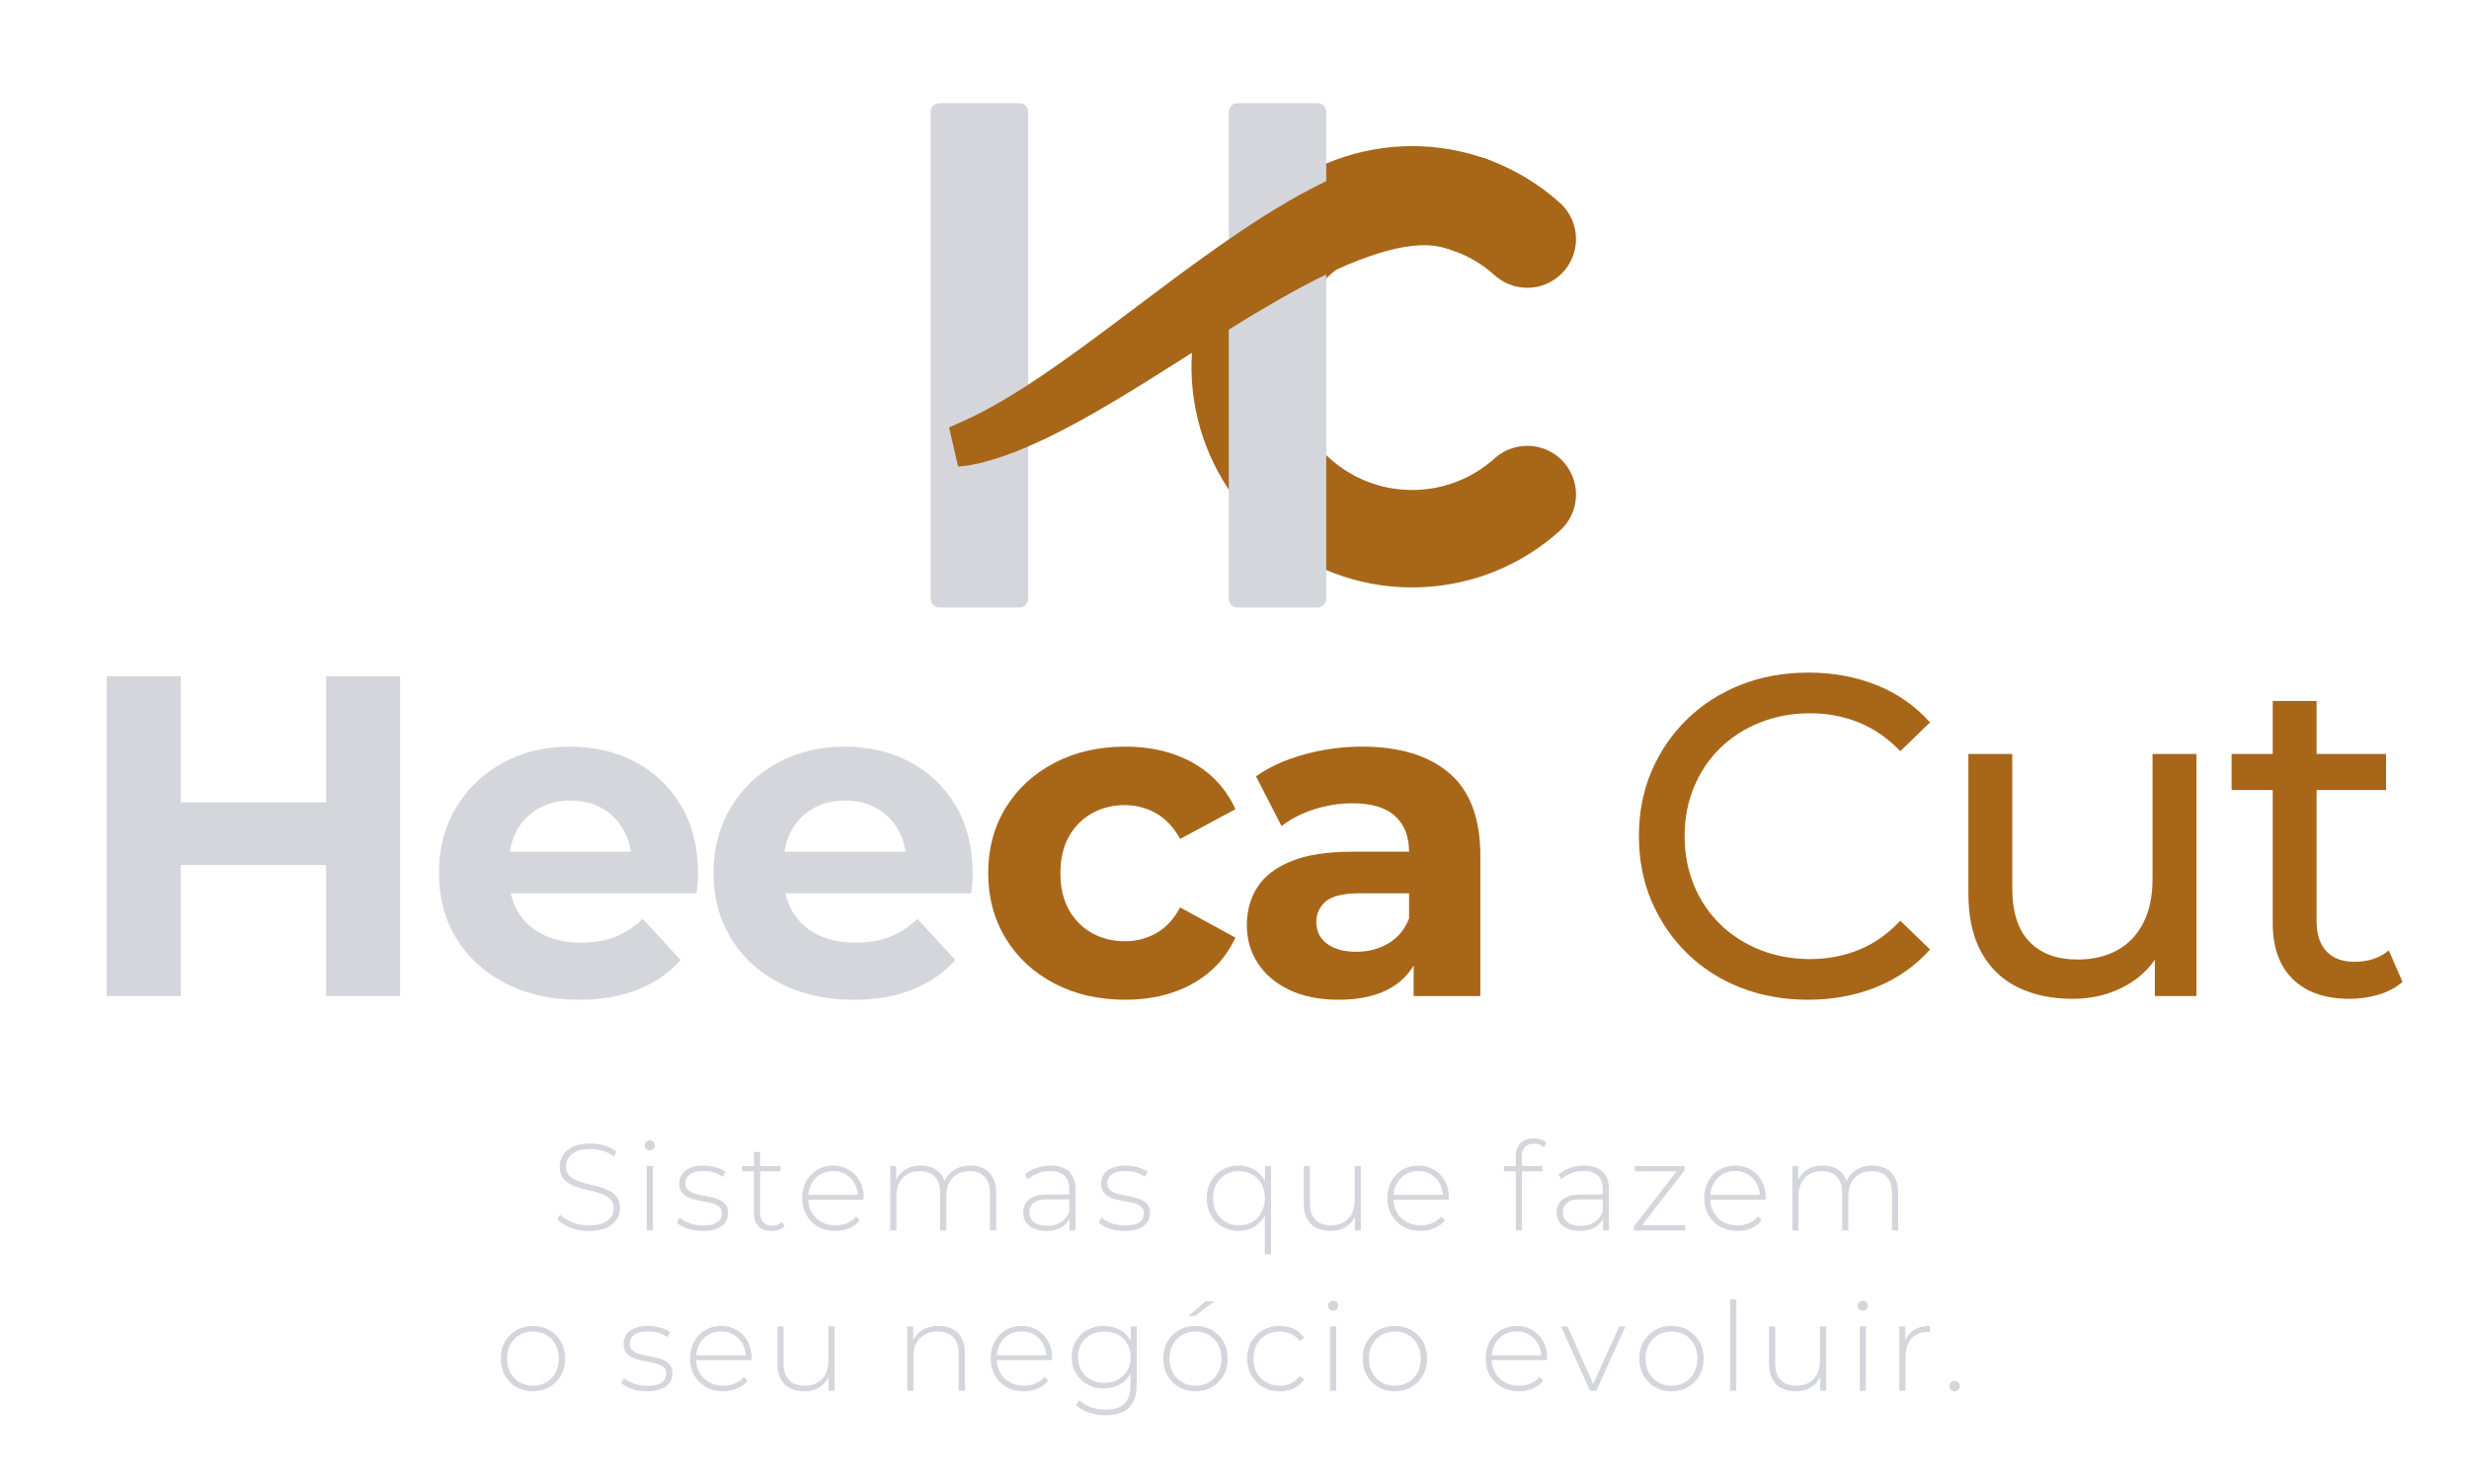
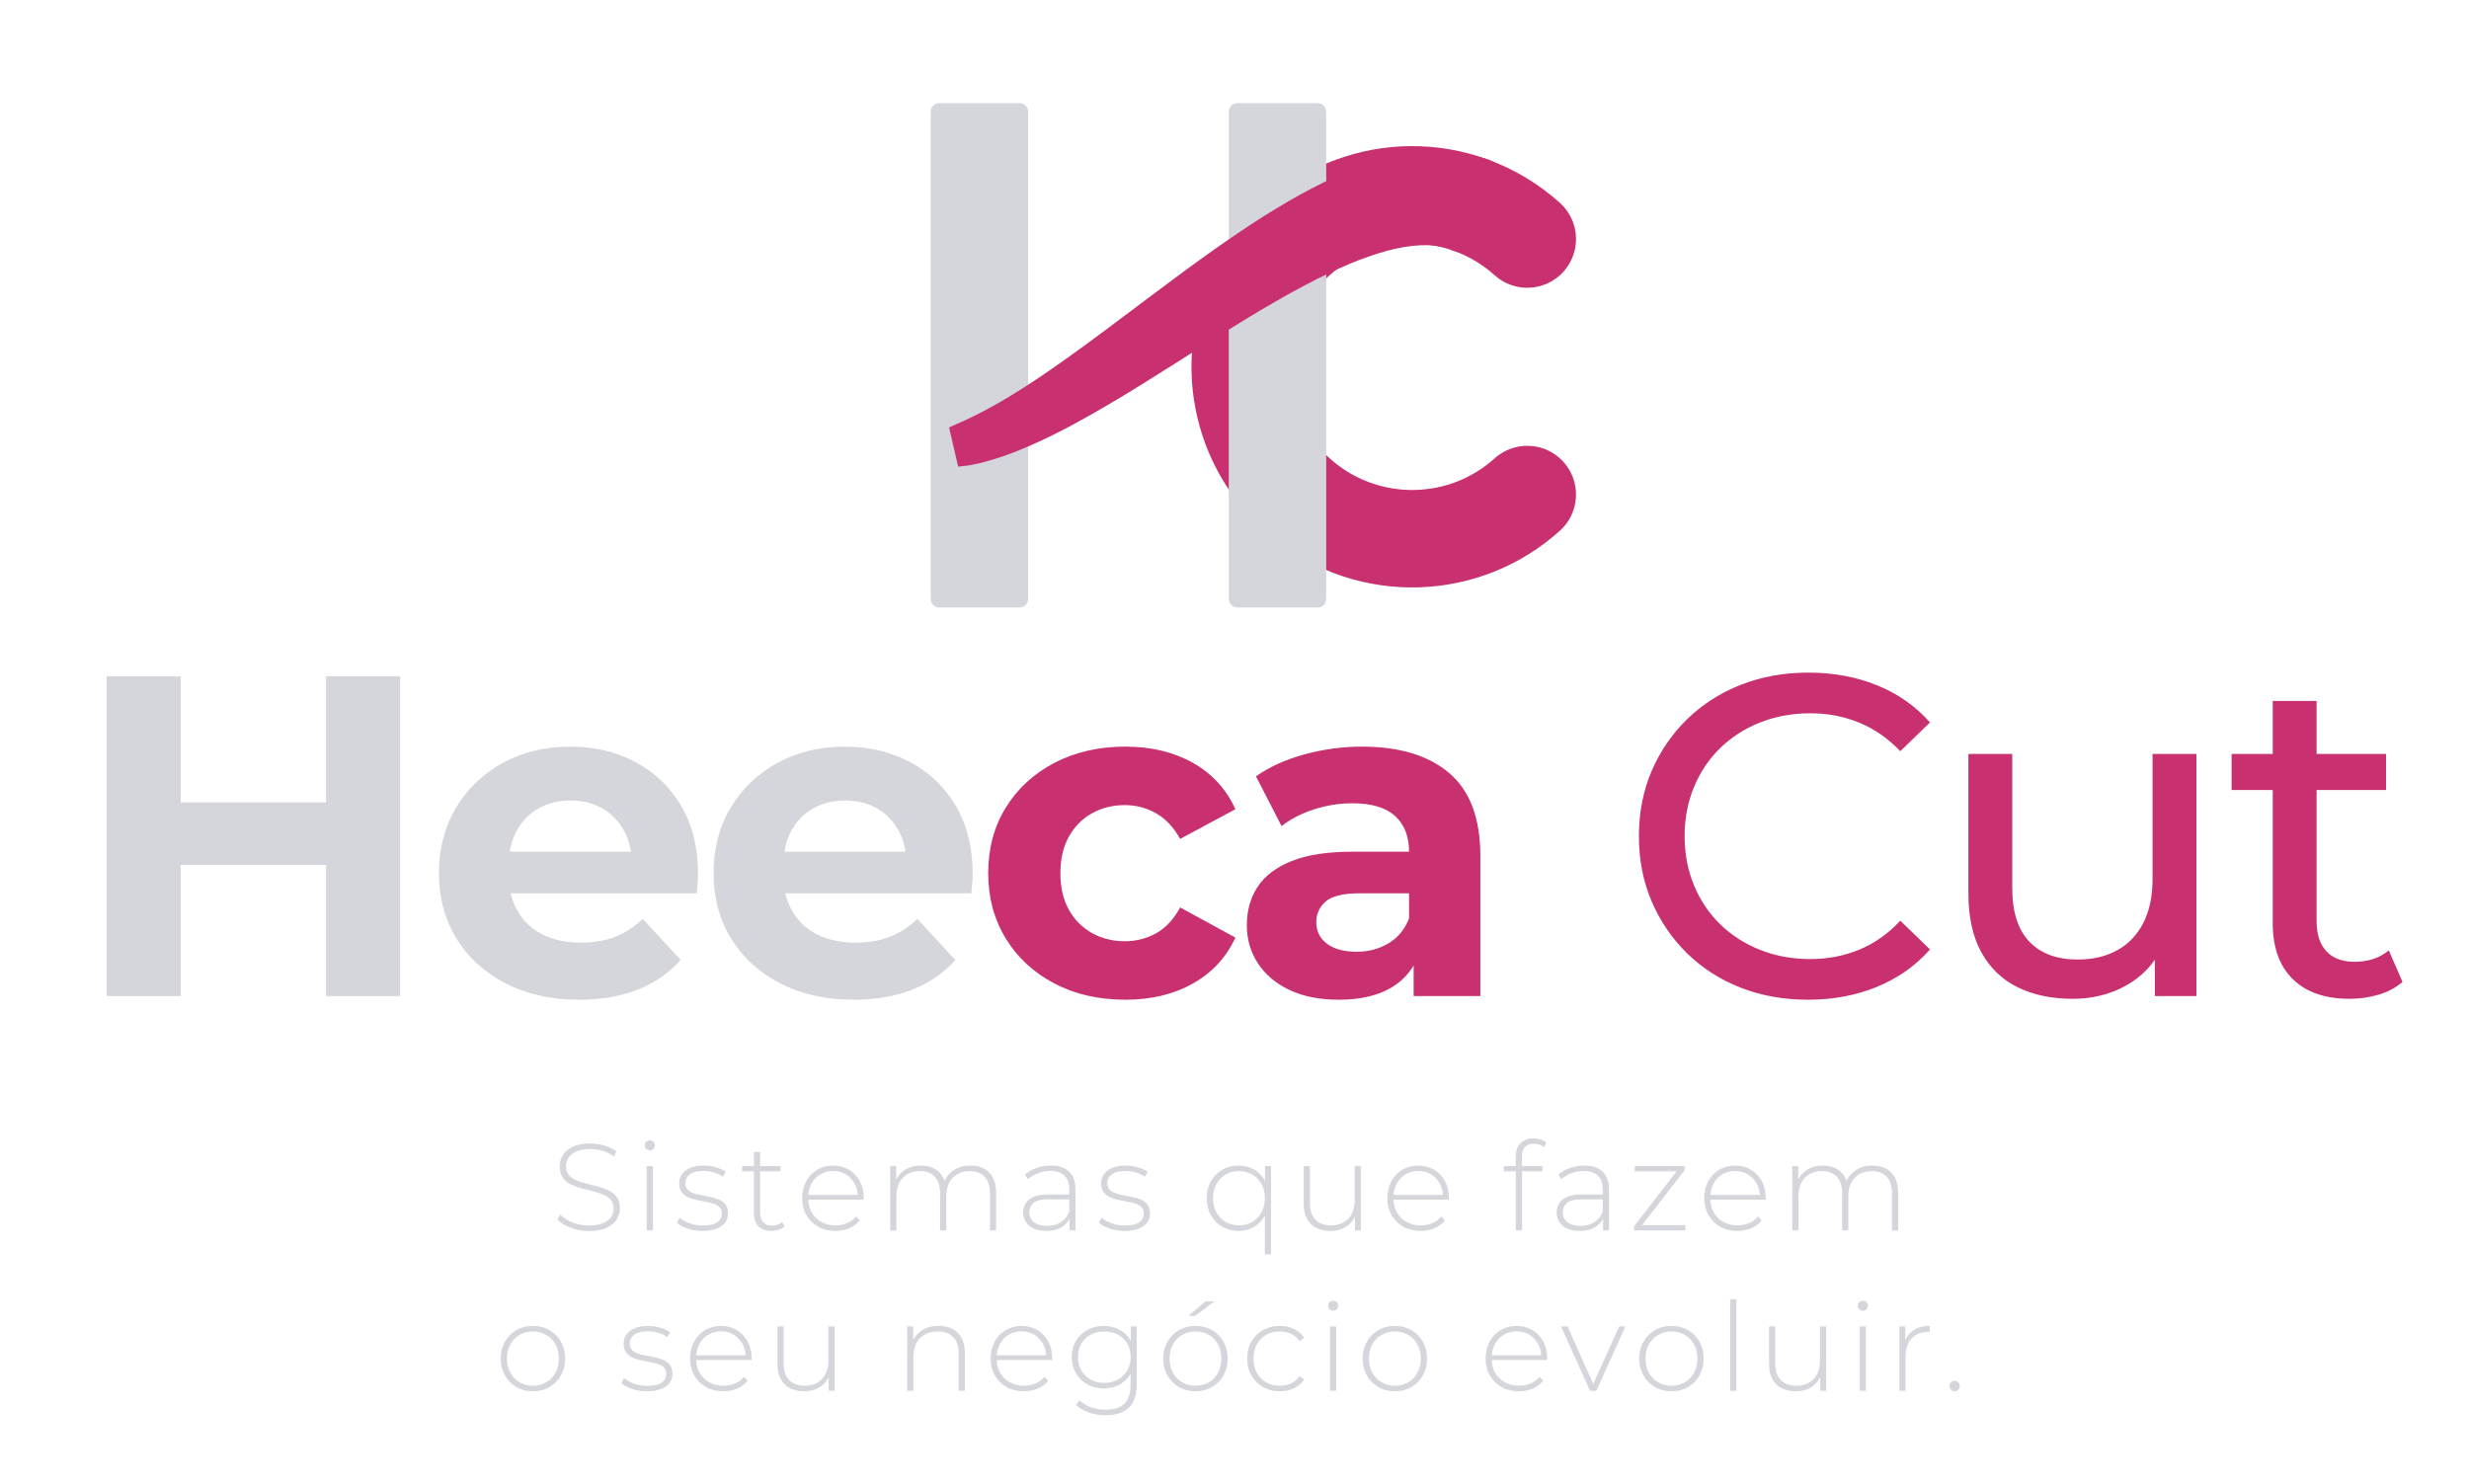
<svg xmlns="http://www.w3.org/2000/svg" width="430.7" height="258.93" viewBox="0 0 430.7 258.93">
  <g transform="translate(152.3511 12)">
-     <path d="M104.26 23.81A30 30 0 1 0 114.07 74.29" fill="none" stroke="#a86618" stroke-width="17" stroke-linecap="round" />
+     <path d="M104.26 23.81A30 30 0 1 0 114.07 74.29" fill="none" stroke="#c8306f" stroke-width="17" stroke-linecap="round" />
    <rect x="10" y="6" width="17" height="88" rx="1.5" fill="#d4d6db" />
    <rect x="62" y="6" width="17" height="88" rx="1.5" fill="#d4d6db" />
-     <path d="M14.79 69.41L16.68 69.2L18.58 68.81L20.5 68.29L22.43 67.68L24.39 66.97L26.36 66.18L28.34 65.31L30.34 64.38L32.35 63.38L34.38 62.33L36.41 61.22L38.46 60.07L40.51 58.88L42.58 57.66L44.65 56.41L46.73 55.13L48.81 53.83L50.89 52.52L52.97 51.21L55.05 49.89L57.13 48.57L59.2 47.27L61.27 45.97L63.32 44.7L65.37 43.44L67.4 42.22L69.42 41.04L71.41 39.89L73.39 38.79L75.34 37.74L77.27 36.74L79.16 35.81L81.02 34.94L82.83 34.14L84.61 33.42L86.33 32.79L88 32.23L89.62 31.76L91.16 31.38L92.63 31.1L94.03 30.9L95.34 30.8L96.55 30.78L97.68 30.84L98.72 30.98L99.67 31.19L100.54 31.46L101.35 31.8L107.17 15.82L104.88 15.19L102.59 14.76L100.29 14.53L98.01 14.48L95.76 14.59L93.53 14.85L91.33 15.25L89.16 15.76L87.01 16.39L84.88 17.12L82.77 17.93L80.68 18.83L78.6 19.8L76.52 20.85L74.46 21.95L72.4 23.12L70.35 24.34L68.3 25.6L66.25 26.91L64.22 28.26L62.18 29.64L60.15 31.05L58.13 32.49L56.11 33.94L54.1 35.41L52.1 36.89L50.11 38.38L48.13 39.86L46.15 41.34L44.2 42.81L42.25 44.27L40.33 45.71L38.42 47.12L36.53 48.51L34.66 49.86L32.81 51.18L30.99 52.45L29.2 53.68L27.43 54.85L25.7 55.97L23.99 57.03L22.33 58.02L20.7 58.94L19.11 59.8L17.56 60.59L16.06 61.3L14.61 61.95L13.21 62.59Z" fill="#a86618" />
-     <path d="M104.26 23.81A30 30 0 0 1 114.07 29.71" fill="none" stroke="#a86618" stroke-width="17" stroke-linecap="round" />
+     <path d="M14.79 69.41L16.68 69.2L18.58 68.81L20.5 68.29L22.43 67.68L24.39 66.97L26.36 66.18L28.34 65.31L30.34 64.38L32.35 63.38L34.38 62.33L36.41 61.22L38.46 60.07L40.51 58.88L42.58 57.66L44.65 56.41L46.73 55.13L48.81 53.83L50.89 52.52L52.97 51.21L55.05 49.89L57.13 48.57L59.2 47.27L61.27 45.97L63.32 44.7L65.37 43.44L67.4 42.22L69.42 41.04L71.41 39.89L73.39 38.79L75.34 37.74L77.27 36.74L79.16 35.81L81.02 34.94L82.83 34.14L84.61 33.42L86.33 32.79L88 32.23L89.62 31.76L91.16 31.38L92.63 31.1L94.03 30.9L95.34 30.8L96.55 30.78L97.68 30.84L98.72 30.98L99.67 31.19L100.54 31.46L101.35 31.8L107.17 15.82L104.88 15.19L102.59 14.76L100.29 14.53L98.01 14.48L95.76 14.59L93.53 14.85L91.33 15.25L89.16 15.76L87.01 16.39L84.88 17.12L82.77 17.93L80.68 18.83L78.6 19.8L76.52 20.85L74.46 21.95L72.4 23.12L70.35 24.34L68.3 25.6L66.25 26.91L64.22 28.26L62.18 29.64L60.15 31.05L58.13 32.49L56.11 33.94L54.1 35.41L52.1 36.89L50.11 38.38L48.13 39.86L46.15 41.34L44.2 42.81L42.25 44.27L40.33 45.71L38.42 47.12L36.53 48.51L34.66 49.86L32.81 51.18L30.99 52.45L29.2 53.68L27.43 54.85L25.7 55.97L23.99 57.03L22.33 58.02L20.7 58.94L19.11 59.8L17.56 60.59L16.06 61.3L14.61 61.95L13.21 62.59Z" fill="#c8306f" />
+     <path d="M104.26 23.81A30 30 0 0 1 114.07 29.71" fill="none" stroke="#c8306f" stroke-width="17" stroke-linecap="round" />
  </g>
  <path d="M69.793 173.800L56.879 173.800L56.879 118L69.793 118L69.793 173.800ZM31.530 173.800L18.616 173.800L18.616 118L31.530 118L31.530 173.800ZM57.836 150.922L30.573 150.922L30.573 140.001L57.836 140.001L57.836 150.922ZM101.041 174.438L101.041 174.438Q93.707 174.438 88.167 171.568Q82.627 168.698 79.598 163.716Q76.569 158.734 76.569 152.357L76.569 152.357Q76.569 145.900 79.558 140.918Q82.547 135.936 87.729 133.106Q92.910 130.276 99.447 130.276L99.447 130.276Q105.744 130.276 110.806 132.946Q115.868 135.617 118.817 140.599Q121.767 145.581 121.767 152.516L121.767 152.516Q121.767 153.234 121.687 154.150Q121.607 155.067 121.527 155.864L121.527 155.864L86.692 155.864L86.692 148.610L114.991 148.610L110.208 150.763Q110.208 147.415 108.853 144.943Q107.498 142.472 105.106 141.077Q102.715 139.682 99.526 139.682L99.526 139.682Q96.338 139.682 93.906 141.077Q91.475 142.472 90.120 144.983Q88.765 147.494 88.765 150.922L88.765 150.922L88.765 152.835Q88.765 156.343 90.319 159.013Q91.874 161.683 94.704 163.078Q97.533 164.473 101.360 164.473L101.360 164.473Q104.787 164.473 107.378 163.437Q109.969 162.401 112.121 160.328L112.121 160.328L118.737 167.503Q115.788 170.851 111.324 172.644Q106.860 174.438 101.041 174.438ZM148.949 174.438L148.949 174.438Q141.615 174.438 136.075 171.568Q130.535 168.698 127.506 163.716Q124.477 158.734 124.477 152.357L124.477 152.357Q124.477 145.900 127.466 140.918Q130.455 135.936 135.637 133.106Q140.818 130.276 147.355 130.276L147.355 130.276Q153.652 130.276 158.714 132.946Q163.776 135.617 166.725 140.599Q169.675 145.581 169.675 152.516L169.675 152.516Q169.675 153.234 169.595 154.150Q169.515 155.067 169.436 155.864L169.436 155.864L134.601 155.864L134.601 148.610L162.899 148.610L158.116 150.763Q158.116 147.415 156.761 144.943Q155.406 142.472 153.015 141.077Q150.623 139.682 147.435 139.682L147.435 139.682Q144.246 139.682 141.815 141.077Q139.383 142.472 138.028 144.983Q136.673 147.494 136.673 150.922L136.673 150.922L136.673 152.835Q136.673 156.343 138.228 159.013Q139.782 161.683 142.612 163.078Q145.442 164.473 149.268 164.473L149.268 164.473Q152.696 164.473 155.286 163.437Q157.877 162.401 160.029 160.328L160.029 160.328L166.646 167.503Q163.696 170.851 159.232 172.644Q154.768 174.438 148.949 174.438Z" fill="#d4d6db" />
-   <path d="M196.299 174.438L196.299 174.438Q189.364 174.438 183.944 171.608Q178.523 168.778 175.454 163.756Q172.385 158.734 172.385 152.357L172.385 152.357Q172.385 145.900 175.454 140.918Q178.523 135.936 183.944 133.106Q189.364 130.276 196.299 130.276L196.299 130.276Q203.075 130.276 208.097 133.106Q213.119 135.936 215.511 141.197L215.511 141.197L205.865 146.378Q204.191 143.349 201.680 141.914Q199.169 140.479 196.220 140.479L196.220 140.479Q193.031 140.479 190.480 141.914Q187.929 143.349 186.455 145.980Q184.980 148.610 184.980 152.357L184.980 152.357Q184.980 156.103 186.455 158.734Q187.929 161.365 190.480 162.799Q193.031 164.234 196.220 164.234L196.220 164.234Q199.169 164.234 201.680 162.839Q204.191 161.444 205.865 158.335L205.865 158.335L215.511 163.597Q213.119 168.778 208.097 171.608Q203.075 174.438 196.299 174.438ZM258.237 173.800L246.599 173.800L246.599 165.430L245.802 163.597L245.802 148.610Q245.802 144.625 243.371 142.393Q240.939 140.161 235.917 140.161L235.917 140.161Q232.490 140.161 229.182 141.237Q225.873 142.313 223.562 144.146L223.562 144.146L219.098 135.457Q222.605 132.986 227.547 131.631Q232.490 130.276 237.591 130.276L237.591 130.276Q247.396 130.276 252.817 134.899Q258.237 139.523 258.237 149.328L258.237 149.328L258.237 173.800ZM233.526 174.438L233.526 174.438Q228.504 174.438 224.917 172.724Q221.330 171.010 219.417 168.061Q217.503 165.111 217.503 161.444L217.503 161.444Q217.503 157.618 219.377 154.748Q221.250 151.879 225.315 150.244Q229.381 148.610 235.917 148.610L235.917 148.610L247.317 148.610L247.317 155.864L237.273 155.864Q232.888 155.864 231.254 157.299Q229.620 158.734 229.620 160.886L229.620 160.886Q229.620 163.278 231.493 164.673Q233.367 166.068 236.635 166.068L236.635 166.068Q239.744 166.068 242.215 164.593Q244.686 163.118 245.802 160.249L245.802 160.249L247.715 165.988Q246.360 170.133 242.773 172.285Q239.186 174.438 233.526 174.438Z" fill="#a86618" />
-   <path d="M315.393 174.438L315.393 174.438Q309.015 174.438 303.635 172.325Q298.254 170.213 294.308 166.347Q290.362 162.481 288.130 157.299Q285.898 152.118 285.898 145.900L285.898 145.900Q285.898 139.682 288.130 134.501Q290.362 129.319 294.348 125.453Q298.334 121.587 303.714 119.475Q309.095 117.362 315.472 117.362L315.472 117.362Q321.929 117.362 327.390 119.554Q332.850 121.747 336.676 126.051L336.676 126.051L331.495 131.073Q328.306 127.725 324.321 126.091Q320.335 124.457 315.791 124.457L315.791 124.457Q311.088 124.457 307.062 126.051Q303.037 127.645 300.087 130.515Q297.138 133.385 295.504 137.331Q293.870 141.277 293.870 145.900L293.870 145.900Q293.870 150.523 295.504 154.469Q297.138 158.415 300.087 161.285Q303.037 164.155 307.062 165.749Q311.088 167.343 315.791 167.343L315.791 167.343Q320.335 167.343 324.321 165.709Q328.306 164.075 331.495 160.647L331.495 160.647L336.676 165.669Q332.850 169.974 327.390 172.206Q321.929 174.438 315.393 174.438ZM361.547 174.278L361.547 174.278Q356.127 174.278 352.021 172.285Q347.916 170.293 345.644 166.187Q343.372 162.082 343.372 155.864L343.372 155.864L343.372 131.551L351.025 131.551L351.025 154.987Q351.025 161.205 354.014 164.314Q357.003 167.423 362.424 167.423L362.424 167.423Q366.410 167.423 369.359 165.789Q372.309 164.155 373.903 161.006Q375.497 157.857 375.497 153.393L375.497 153.393L375.497 131.551L383.150 131.551L383.150 173.800L375.896 173.800L375.896 162.401L377.091 165.430Q375.019 169.655 370.874 171.967Q366.729 174.278 361.547 174.278ZM409.854 174.278L409.854 174.278Q403.477 174.278 399.969 170.851Q396.462 167.423 396.462 161.046L396.462 161.046L396.462 122.305L404.115 122.305L404.115 160.727Q404.115 164.155 405.828 165.988Q407.542 167.821 410.731 167.821L410.731 167.821Q414.318 167.821 416.709 165.829L416.709 165.829L419.101 171.329Q417.347 172.843 414.916 173.561Q412.485 174.278 409.854 174.278ZM416.231 137.849L389.288 137.849L389.288 131.551L416.231 131.551L416.231 137.849Z" fill="#a86618" />
+   <path d="M196.299 174.438L196.299 174.438Q189.364 174.438 183.944 171.608Q178.523 168.778 175.454 163.756Q172.385 158.734 172.385 152.357L172.385 152.357Q172.385 145.900 175.454 140.918Q178.523 135.936 183.944 133.106Q189.364 130.276 196.299 130.276L196.299 130.276Q203.075 130.276 208.097 133.106Q213.119 135.936 215.511 141.197L215.511 141.197L205.865 146.378Q204.191 143.349 201.680 141.914Q199.169 140.479 196.220 140.479L196.220 140.479Q193.031 140.479 190.480 141.914Q187.929 143.349 186.455 145.980Q184.980 148.610 184.980 152.357L184.980 152.357Q184.980 156.103 186.455 158.734Q187.929 161.365 190.480 162.799Q193.031 164.234 196.220 164.234L196.220 164.234Q199.169 164.234 201.680 162.839Q204.191 161.444 205.865 158.335L205.865 158.335L215.511 163.597Q213.119 168.778 208.097 171.608Q203.075 174.438 196.299 174.438ZM258.237 173.800L246.599 173.800L246.599 165.430L245.802 163.597L245.802 148.610Q245.802 144.625 243.371 142.393Q240.939 140.161 235.917 140.161L235.917 140.161Q232.490 140.161 229.182 141.237Q225.873 142.313 223.562 144.146L223.562 144.146L219.098 135.457Q222.605 132.986 227.547 131.631Q232.490 130.276 237.591 130.276L237.591 130.276Q247.396 130.276 252.817 134.899Q258.237 139.523 258.237 149.328L258.237 149.328L258.237 173.800ZM233.526 174.438L233.526 174.438Q228.504 174.438 224.917 172.724Q221.330 171.010 219.417 168.061Q217.503 165.111 217.503 161.444L217.503 161.444Q217.503 157.618 219.377 154.748Q221.250 151.879 225.315 150.244Q229.381 148.610 235.917 148.610L235.917 148.610L247.317 148.610L247.317 155.864L237.273 155.864Q232.888 155.864 231.254 157.299Q229.620 158.734 229.620 160.886L229.620 160.886Q229.620 163.278 231.493 164.673Q233.367 166.068 236.635 166.068L236.635 166.068Q239.744 166.068 242.215 164.593Q244.686 163.118 245.802 160.249L245.802 160.249L247.715 165.988Q246.360 170.133 242.773 172.285Q239.186 174.438 233.526 174.438Z" fill="#c8306f" />
+   <path d="M315.393 174.438L315.393 174.438Q309.015 174.438 303.635 172.325Q298.254 170.213 294.308 166.347Q290.362 162.481 288.130 157.299Q285.898 152.118 285.898 145.900L285.898 145.900Q285.898 139.682 288.130 134.501Q290.362 129.319 294.348 125.453Q298.334 121.587 303.714 119.475Q309.095 117.362 315.472 117.362L315.472 117.362Q321.929 117.362 327.390 119.554Q332.850 121.747 336.676 126.051L336.676 126.051L331.495 131.073Q328.306 127.725 324.321 126.091Q320.335 124.457 315.791 124.457L315.791 124.457Q311.088 124.457 307.062 126.051Q303.037 127.645 300.087 130.515Q297.138 133.385 295.504 137.331Q293.870 141.277 293.870 145.900L293.870 145.900Q293.870 150.523 295.504 154.469Q297.138 158.415 300.087 161.285Q303.037 164.155 307.062 165.749Q311.088 167.343 315.791 167.343L315.791 167.343Q320.335 167.343 324.321 165.709Q328.306 164.075 331.495 160.647L331.495 160.647L336.676 165.669Q332.850 169.974 327.390 172.206Q321.929 174.438 315.393 174.438ZM361.547 174.278L361.547 174.278Q356.127 174.278 352.021 172.285Q347.916 170.293 345.644 166.187Q343.372 162.082 343.372 155.864L343.372 155.864L343.372 131.551L351.025 131.551L351.025 154.987Q351.025 161.205 354.014 164.314Q357.003 167.423 362.424 167.423L362.424 167.423Q366.410 167.423 369.359 165.789Q372.309 164.155 373.903 161.006Q375.497 157.857 375.497 153.393L375.497 153.393L375.497 131.551L383.150 131.551L383.150 173.800L375.896 173.800L375.896 162.401L377.091 165.430Q375.019 169.655 370.874 171.967Q366.729 174.278 361.547 174.278ZM409.854 174.278L409.854 174.278Q403.477 174.278 399.969 170.851Q396.462 167.423 396.462 161.046L396.462 161.046L396.462 122.305L404.115 122.305L404.115 160.727Q404.115 164.155 405.828 165.988Q407.542 167.821 410.731 167.821L410.731 167.821Q414.318 167.821 416.709 165.829L416.709 165.829L419.101 171.329Q417.347 172.843 414.916 173.561Q412.485 174.278 409.854 174.278ZM416.231 137.849L389.288 137.849L389.288 131.551L416.231 131.551L416.231 137.849Z" fill="#c8306f" />
  <path d="M102.722 214.801L102.722 214.801Q101.043 214.801 99.547 214.231Q98.052 213.660 97.234 212.756L97.234 212.756L97.729 211.939Q98.504 212.735 99.849 213.284Q101.194 213.833 102.701 213.833L102.701 213.833Q104.207 213.833 105.165 213.434Q106.123 213.036 106.585 212.369Q107.048 211.702 107.048 210.884L107.048 210.884Q107.048 209.915 106.532 209.334Q106.015 208.753 105.176 208.409Q104.336 208.064 103.346 207.828Q102.356 207.591 101.345 207.322Q100.333 207.053 99.494 206.622Q98.654 206.192 98.148 205.449Q97.643 204.707 97.643 203.523L97.643 203.523Q97.643 202.447 98.202 201.543Q98.762 200.639 99.946 200.079Q101.129 199.520 102.980 199.520L102.980 199.520Q104.229 199.520 105.445 199.886Q106.661 200.252 107.522 200.876L107.522 200.876L107.113 201.758Q106.166 201.113 105.079 200.800Q103.992 200.488 102.980 200.488L102.980 200.488Q101.538 200.488 100.591 200.897Q99.644 201.306 99.192 201.984Q98.740 202.662 98.740 203.502L98.740 203.502Q98.740 204.470 99.246 205.051Q99.752 205.632 100.591 205.977Q101.431 206.321 102.442 206.558Q103.454 206.795 104.444 207.064Q105.434 207.333 106.273 207.763Q107.113 208.194 107.629 208.925Q108.146 209.657 108.146 210.819L108.146 210.819Q108.146 211.874 107.565 212.789Q106.984 213.703 105.789 214.252Q104.595 214.801 102.722 214.801ZM113.892 214.693L112.816 214.693L112.816 203.458L113.892 203.458L113.892 214.693ZM113.354 200.725L113.354 200.725Q112.988 200.725 112.730 200.467Q112.472 200.209 112.472 199.864L112.472 199.864Q112.472 199.498 112.730 199.240Q112.988 198.982 113.354 198.982L113.354 198.982Q113.742 198.982 113.989 199.229Q114.237 199.477 114.237 199.843L114.237 199.843Q114.237 200.209 113.989 200.467Q113.742 200.725 113.354 200.725ZM122.566 214.780L122.566 214.780Q121.167 214.780 119.951 214.371Q118.735 213.962 118.068 213.337L118.068 213.337L118.563 212.477Q119.209 213.036 120.285 213.434Q121.361 213.833 122.609 213.833L122.609 213.833Q124.374 213.833 125.149 213.251Q125.924 212.670 125.924 211.723L125.924 211.723Q125.924 211.035 125.525 210.636Q125.127 210.238 124.460 210.023Q123.793 209.808 122.997 209.668Q122.200 209.528 121.404 209.356Q120.608 209.184 119.940 208.861Q119.273 208.538 118.875 207.968Q118.477 207.397 118.477 206.450L118.477 206.450Q118.477 205.589 118.950 204.901Q119.424 204.212 120.371 203.792Q121.318 203.372 122.738 203.372L122.738 203.372Q123.793 203.372 124.858 203.674Q125.924 203.975 126.591 204.470L126.591 204.470L126.096 205.331Q125.386 204.793 124.503 204.556Q123.621 204.319 122.717 204.319L122.717 204.319Q121.081 204.319 120.317 204.922Q119.553 205.525 119.553 206.429L119.553 206.429Q119.553 207.139 119.951 207.559Q120.349 207.978 121.016 208.204Q121.684 208.430 122.480 208.570Q123.276 208.710 124.073 208.882Q124.869 209.054 125.536 209.367Q126.203 209.679 126.602 210.227Q127.000 210.776 127.000 211.702L127.000 211.702Q127.000 212.627 126.494 213.316Q125.988 214.005 124.998 214.392Q124.008 214.780 122.566 214.780ZM134.576 214.780L134.576 214.780Q133.091 214.780 132.305 213.962Q131.520 213.144 131.520 211.723L131.520 211.723L131.520 201.005L132.596 201.005L132.596 211.616Q132.596 212.692 133.134 213.273Q133.672 213.854 134.683 213.854L134.683 213.854Q135.738 213.854 136.427 213.230L136.427 213.230L136.879 213.983Q136.448 214.392 135.835 214.586Q135.222 214.780 134.576 214.780ZM136.169 204.384L129.453 204.384L129.453 203.458L136.169 203.458L136.169 204.384ZM145.725 214.780L145.725 214.780Q144.024 214.780 142.722 214.048Q141.420 213.316 140.678 212.025Q139.935 210.733 139.935 209.076L139.935 209.076Q139.935 207.397 140.635 206.117Q141.334 204.836 142.561 204.104Q143.788 203.372 145.316 203.372L145.316 203.372Q146.844 203.372 148.060 204.083Q149.276 204.793 149.975 206.074Q150.675 207.354 150.675 209.033L150.675 209.033Q150.675 209.097 150.664 209.173Q150.653 209.248 150.653 209.334L150.653 209.334L140.731 209.334L140.731 208.495L150.072 208.495L149.642 208.904Q149.663 207.591 149.093 206.547Q148.523 205.503 147.554 204.911Q146.586 204.319 145.316 204.319L145.316 204.319Q144.067 204.319 143.088 204.911Q142.109 205.503 141.549 206.547Q140.990 207.591 140.990 208.925L140.990 208.925L140.990 209.119Q140.990 210.496 141.603 211.562Q142.216 212.627 143.293 213.219Q144.369 213.811 145.746 213.811L145.746 213.811Q146.822 213.811 147.759 213.424Q148.695 213.036 149.341 212.240L149.341 212.240L149.965 212.950Q149.233 213.854 148.124 214.317Q147.016 214.780 145.725 214.780ZM156.379 214.693L155.302 214.693L155.302 203.458L156.335 203.458L156.335 206.558L156.185 206.213Q156.680 204.901 157.842 204.136Q159.004 203.372 160.640 203.372L160.640 203.372Q162.319 203.372 163.470 204.223Q164.622 205.073 164.923 206.751L164.923 206.751L164.557 206.601Q165.009 205.159 166.258 204.266Q167.506 203.372 169.292 203.372L169.292 203.372Q170.648 203.372 171.649 203.900Q172.650 204.427 173.209 205.492Q173.769 206.558 173.769 208.129L173.769 208.129L173.769 214.693L172.693 214.693L172.693 208.215Q172.693 206.321 171.767 205.331Q170.842 204.341 169.185 204.341L169.185 204.341Q167.915 204.341 166.989 204.879Q166.064 205.417 165.569 206.386Q165.074 207.354 165.074 208.710L165.074 208.710L165.074 214.693L163.998 214.693L163.998 208.215Q163.998 206.321 163.072 205.331Q162.147 204.341 160.489 204.341L160.489 204.341Q159.220 204.341 158.294 204.879Q157.369 205.417 156.874 206.386Q156.379 207.354 156.379 208.710L156.379 208.710L156.379 214.693ZM187.608 214.693L186.575 214.693L186.575 212.132L186.532 211.745L186.532 207.526Q186.532 205.955 185.682 205.137Q184.832 204.319 183.196 204.319L183.196 204.319Q182.034 204.319 181.033 204.718Q180.032 205.116 179.322 205.740L179.322 205.740L178.784 204.965Q179.623 204.212 180.807 203.792Q181.991 203.372 183.282 203.372L183.282 203.372Q185.370 203.372 186.489 204.427Q187.608 205.482 187.608 207.569L187.608 207.569L187.608 214.693ZM182.529 214.780L182.529 214.780Q181.280 214.780 180.366 214.381Q179.451 213.983 178.967 213.251Q178.482 212.520 178.482 211.573L178.482 211.573Q178.482 210.712 178.881 210.012Q179.279 209.313 180.204 208.871Q181.130 208.430 182.679 208.430L182.679 208.430L186.812 208.430L186.812 209.270L182.701 209.270Q180.958 209.270 180.258 209.915Q179.559 210.561 179.559 211.530L179.559 211.530Q179.559 212.606 180.376 213.251Q181.194 213.897 182.679 213.897L182.679 213.897Q184.100 213.897 185.079 213.251Q186.059 212.606 186.532 211.379L186.532 211.379L186.833 212.111Q186.381 213.337 185.294 214.059Q184.208 214.780 182.529 214.780ZM196.174 214.780L196.174 214.780Q194.775 214.780 193.559 214.371Q192.343 213.962 191.676 213.337L191.676 213.337L192.171 212.477Q192.817 213.036 193.893 213.434Q194.969 213.833 196.217 213.833L196.217 213.833Q197.982 213.833 198.757 213.251Q199.532 212.670 199.532 211.723L199.532 211.723Q199.532 211.035 199.134 210.636Q198.735 210.238 198.068 210.023Q197.401 209.808 196.605 209.668Q195.808 209.528 195.012 209.356Q194.216 209.184 193.548 208.861Q192.881 208.538 192.483 207.968Q192.085 207.397 192.085 206.450L192.085 206.450Q192.085 205.589 192.558 204.901Q193.032 204.212 193.979 203.792Q194.926 203.372 196.346 203.372L196.346 203.372Q197.401 203.372 198.466 203.674Q199.532 203.975 200.199 204.470L200.199 204.470L199.704 205.331Q198.994 204.793 198.111 204.556Q197.229 204.319 196.325 204.319L196.325 204.319Q194.689 204.319 193.925 204.922Q193.161 205.525 193.161 206.429L193.161 206.429Q193.161 207.139 193.559 207.559Q193.957 207.978 194.625 208.204Q195.292 208.430 196.088 208.570Q196.885 208.710 197.681 208.882Q198.477 209.054 199.144 209.367Q199.812 209.679 200.210 210.227Q200.608 210.776 200.608 211.702L200.608 211.702Q200.608 212.627 200.102 213.316Q199.596 214.005 198.606 214.392Q197.616 214.780 196.174 214.780ZM216.061 214.780L216.061 214.780Q214.490 214.780 213.231 214.059Q211.972 213.337 211.240 212.046Q210.508 210.755 210.508 209.076L210.508 209.076Q210.508 207.397 211.240 206.106Q211.972 204.814 213.231 204.093Q214.490 203.372 216.061 203.372L216.061 203.372Q217.568 203.372 218.763 204.061Q219.957 204.750 220.646 206.030Q221.334 207.311 221.334 209.076L221.334 209.076Q221.334 210.841 220.635 212.121Q219.936 213.402 218.741 214.091Q217.546 214.780 216.061 214.780ZM216.126 213.811L216.126 213.811Q217.417 213.811 218.440 213.219Q219.462 212.627 220.054 211.551Q220.646 210.475 220.646 209.076L220.646 209.076Q220.646 207.655 220.054 206.590Q219.462 205.525 218.440 204.933Q217.417 204.341 216.126 204.341L216.126 204.341Q214.835 204.341 213.812 204.933Q212.790 205.525 212.198 206.590Q211.606 207.655 211.606 209.076L211.606 209.076Q211.606 210.475 212.198 211.551Q212.790 212.627 213.812 213.219Q214.835 213.811 216.126 213.811ZM221.722 218.869L220.646 218.869L220.646 211.056L220.861 209.097L220.667 207.139L220.667 203.458L221.722 203.458L221.722 218.869ZM232.117 214.780L232.117 214.780Q230.675 214.780 229.621 214.252Q228.566 213.725 227.996 212.660Q227.425 211.594 227.425 210.023L227.425 210.023L227.425 203.458L228.502 203.458L228.502 209.937Q228.502 211.831 229.470 212.821Q230.439 213.811 232.204 213.811L232.204 213.811Q233.473 213.811 234.399 213.273Q235.324 212.735 235.819 211.756Q236.314 210.776 236.314 209.442L236.314 209.442L236.314 203.458L237.391 203.458L237.391 214.693L236.357 214.693L236.357 211.573L236.508 211.939Q236.013 213.251 234.862 214.015Q233.710 214.780 232.117 214.780ZM247.808 214.780L247.808 214.780Q246.107 214.780 244.805 214.048Q243.503 213.316 242.761 212.025Q242.018 210.733 242.018 209.076L242.018 209.076Q242.018 207.397 242.717 206.117Q243.417 204.836 244.644 204.104Q245.871 203.372 247.399 203.372L247.399 203.372Q248.927 203.372 250.143 204.083Q251.359 204.793 252.058 206.074Q252.758 207.354 252.758 209.033L252.758 209.033Q252.758 209.097 252.747 209.173Q252.736 209.248 252.736 209.334L252.736 209.334L242.814 209.334L242.814 208.495L252.155 208.495L251.725 208.904Q251.746 207.591 251.176 206.547Q250.606 205.503 249.637 204.911Q248.669 204.319 247.399 204.319L247.399 204.319Q246.150 204.319 245.171 204.911Q244.192 205.503 243.632 206.547Q243.073 207.591 243.073 208.925L243.073 208.925L243.073 209.119Q243.073 210.496 243.686 211.562Q244.299 212.627 245.376 213.219Q246.452 213.811 247.829 213.811L247.829 213.811Q248.905 213.811 249.842 213.424Q250.778 213.036 251.423 212.240L251.423 212.240L252.048 212.950Q251.316 213.854 250.207 214.317Q249.099 214.780 247.808 214.780ZM265.499 214.693L264.423 214.693L264.423 201.737Q264.423 200.338 265.230 199.488Q266.037 198.637 267.544 198.637L267.544 198.637Q268.168 198.637 268.771 198.820Q269.374 199.003 269.761 199.369L269.761 199.369L269.330 200.187Q269.008 199.864 268.556 199.714Q268.104 199.563 267.587 199.563L267.587 199.563Q266.554 199.563 266.016 200.133Q265.478 200.704 265.478 201.823L265.478 201.823L265.478 203.717L265.499 204.233L265.499 214.693ZM269.072 204.384L262.357 204.384L262.357 203.458L269.072 203.458L269.072 204.384ZM280.673 214.693L279.640 214.693L279.640 212.132L279.597 211.745L279.597 207.526Q279.597 205.955 278.747 205.137Q277.897 204.319 276.261 204.319L276.261 204.319Q275.099 204.319 274.098 204.718Q273.097 205.116 272.387 205.740L272.387 205.740L271.849 204.965Q272.688 204.212 273.872 203.792Q275.056 203.372 276.347 203.372L276.347 203.372Q278.435 203.372 279.554 204.427Q280.673 205.482 280.673 207.569L280.673 207.569L280.673 214.693ZM275.594 214.780L275.594 214.780Q274.345 214.780 273.431 214.381Q272.516 213.983 272.032 213.251Q271.547 212.520 271.547 211.573L271.547 211.573Q271.547 210.712 271.945 210.012Q272.344 209.313 273.269 208.871Q274.195 208.430 275.744 208.430L275.744 208.430L279.877 208.430L279.877 209.270L275.766 209.270Q274.022 209.270 273.323 209.915Q272.623 210.561 272.623 211.530L272.623 211.530Q272.623 212.606 273.441 213.251Q274.259 213.897 275.744 213.897L275.744 213.897Q277.165 213.897 278.144 213.251Q279.123 212.606 279.597 211.379L279.597 211.379L279.898 212.111Q279.446 213.337 278.359 214.059Q277.272 214.780 275.594 214.780ZM293.996 214.693L285.064 214.693L285.064 213.962L292.747 204.018L293.027 204.384L285.171 204.384L285.171 203.458L293.867 203.458L293.867 204.190L286.161 214.134L285.839 213.768L293.996 213.768L293.996 214.693ZM303.078 214.780L303.078 214.780Q301.378 214.780 300.076 214.048Q298.774 213.316 298.031 212.025Q297.289 210.733 297.289 209.076L297.289 209.076Q297.289 207.397 297.988 206.117Q298.688 204.836 299.914 204.104Q301.141 203.372 302.669 203.372L302.669 203.372Q304.197 203.372 305.414 204.083Q306.630 204.793 307.329 206.074Q308.029 207.354 308.029 209.033L308.029 209.033Q308.029 209.097 308.018 209.173Q308.007 209.248 308.007 209.334L308.007 209.334L298.085 209.334L298.085 208.495L307.426 208.495L306.995 208.904Q307.017 207.591 306.447 206.547Q305.876 205.503 304.908 204.911Q303.939 204.319 302.669 204.319L302.669 204.319Q301.421 204.319 300.442 204.911Q299.462 205.503 298.903 206.547Q298.343 207.591 298.343 208.925L298.343 208.925L298.343 209.119Q298.343 210.496 298.957 211.562Q299.570 212.627 300.646 213.219Q301.722 213.811 303.100 213.811L303.100 213.811Q304.176 213.811 305.112 213.424Q306.048 213.036 306.694 212.240L306.694 212.240L307.318 212.950Q306.587 213.854 305.478 214.317Q304.370 214.780 303.078 214.780ZM313.732 214.693L312.656 214.693L312.656 203.458L313.689 203.458L313.689 206.558L313.538 206.213Q314.033 204.901 315.196 204.136Q316.358 203.372 317.994 203.372L317.994 203.372Q319.672 203.372 320.824 204.223Q321.975 205.073 322.277 206.751L322.277 206.751L321.911 206.601Q322.363 205.159 323.611 204.266Q324.859 203.372 326.646 203.372L326.646 203.372Q328.002 203.372 329.003 203.900Q330.003 204.427 330.563 205.492Q331.123 206.558 331.123 208.129L331.123 208.129L331.123 214.693L330.046 214.693L330.046 208.215Q330.046 206.321 329.121 205.331Q328.195 204.341 326.538 204.341L326.538 204.341Q325.268 204.341 324.343 204.879Q323.417 205.417 322.922 206.386Q322.427 207.354 322.427 208.710L322.427 208.710L322.427 214.693L321.351 214.693L321.351 208.215Q321.351 206.321 320.426 205.331Q319.500 204.341 317.843 204.341L317.843 204.341Q316.573 204.341 315.648 204.879Q314.722 205.417 314.227 206.386Q313.732 207.354 313.732 208.710L313.732 208.710L313.732 214.693Z" fill="#d4d6db" />
  <path d="M92.961 242.759L92.961 242.759Q91.347 242.759 90.088 242.027Q88.829 241.296 88.086 240.004Q87.344 238.713 87.344 237.056L87.344 237.056Q87.344 235.377 88.086 234.096Q88.829 232.816 90.088 232.084Q91.347 231.352 92.961 231.352L92.961 231.352Q94.576 231.352 95.845 232.084Q97.115 232.816 97.847 234.096Q98.579 235.377 98.579 237.056L98.579 237.056Q98.579 238.713 97.847 240.004Q97.115 241.296 95.845 242.027Q94.576 242.759 92.961 242.759ZM92.961 241.791L92.961 241.791Q94.253 241.791 95.286 241.199Q96.319 240.607 96.900 239.531Q97.481 238.455 97.481 237.056L97.481 237.056Q97.481 235.635 96.900 234.570Q96.319 233.504 95.286 232.913Q94.253 232.321 92.961 232.321L92.961 232.321Q91.670 232.321 90.648 232.913Q89.625 233.504 89.033 234.570Q88.442 235.635 88.442 237.056L88.442 237.056Q88.442 238.455 89.033 239.531Q89.625 240.607 90.648 241.199Q91.670 241.791 92.961 241.791ZM112.870 242.759L112.870 242.759Q111.471 242.759 110.255 242.350Q109.039 241.941 108.372 241.317L108.372 241.317L108.867 240.456Q109.512 241.016 110.589 241.414Q111.665 241.812 112.913 241.812L112.913 241.812Q114.678 241.812 115.453 241.231Q116.228 240.650 116.228 239.703L116.228 239.703Q116.228 239.014 115.829 238.616Q115.431 238.218 114.764 238.003Q114.097 237.787 113.301 237.648Q112.504 237.508 111.708 237.335Q110.911 237.163 110.244 236.840Q109.577 236.518 109.179 235.947Q108.781 235.377 108.781 234.430L108.781 234.430Q108.781 233.569 109.254 232.880Q109.728 232.192 110.675 231.772Q111.622 231.352 113.042 231.352L113.042 231.352Q114.097 231.352 115.162 231.653Q116.228 231.955 116.895 232.450L116.895 232.450L116.400 233.311Q115.690 232.773 114.807 232.536Q113.925 232.299 113.021 232.299L113.021 232.299Q111.385 232.299 110.621 232.902Q109.857 233.504 109.857 234.408L109.857 234.408Q109.857 235.119 110.255 235.538Q110.653 235.958 111.320 236.184Q111.988 236.410 112.784 236.550Q113.580 236.690 114.377 236.862Q115.173 237.034 115.840 237.346Q116.507 237.658 116.906 238.207Q117.304 238.756 117.304 239.681L117.304 239.681Q117.304 240.607 116.798 241.296Q116.292 241.984 115.302 242.372Q114.312 242.759 112.870 242.759ZM126.171 242.759L126.171 242.759Q124.471 242.759 123.169 242.027Q121.867 241.296 121.124 240.004Q120.382 238.713 120.382 237.056L120.382 237.056Q120.382 235.377 121.081 234.096Q121.781 232.816 123.007 232.084Q124.234 231.352 125.762 231.352L125.762 231.352Q127.290 231.352 128.506 232.062Q129.722 232.773 130.422 234.053Q131.121 235.334 131.121 237.013L131.121 237.013Q131.121 237.077 131.111 237.153Q131.100 237.228 131.100 237.314L131.100 237.314L121.178 237.314L121.178 236.475L130.519 236.475L130.088 236.883Q130.110 235.571 129.540 234.527Q128.969 233.483 128.001 232.891Q127.032 232.299 125.762 232.299L125.762 232.299Q124.514 232.299 123.535 232.891Q122.555 233.483 121.996 234.527Q121.436 235.571 121.436 236.905L121.436 236.905L121.436 237.099Q121.436 238.476 122.050 239.542Q122.663 240.607 123.739 241.199Q124.815 241.791 126.193 241.791L126.193 241.791Q127.269 241.791 128.205 241.403Q129.141 241.016 129.787 240.220L129.787 240.220L130.411 240.930Q129.679 241.834 128.571 242.296Q127.463 242.759 126.171 242.759ZM140.312 242.759L140.312 242.759Q138.870 242.759 137.815 242.232Q136.760 241.705 136.190 240.639Q135.620 239.574 135.620 238.003L135.620 238.003L135.620 231.438L136.696 231.438L136.696 237.917Q136.696 239.811 137.664 240.801Q138.633 241.791 140.398 241.791L140.398 241.791Q141.668 241.791 142.593 241.253Q143.519 240.715 144.014 239.735Q144.509 238.756 144.509 237.422L144.509 237.422L144.509 231.438L145.585 231.438L145.585 242.673L144.552 242.673L144.552 239.552L144.702 239.918Q144.207 241.231 143.056 241.995Q141.904 242.759 140.312 242.759ZM159.338 242.673L158.262 242.673L158.262 231.438L159.295 231.438L159.295 234.559L159.144 234.215Q159.661 232.880 160.845 232.116Q162.028 231.352 163.750 231.352L163.750 231.352Q165.128 231.352 166.150 231.879Q167.172 232.407 167.743 233.472Q168.313 234.538 168.313 236.109L168.313 236.109L168.313 242.673L167.237 242.673L167.237 236.195Q167.237 234.301 166.279 233.311Q165.321 232.321 163.599 232.321L163.599 232.321Q162.287 232.321 161.318 232.859Q160.349 233.397 159.844 234.365Q159.338 235.334 159.338 236.690L159.338 236.690L159.338 242.673ZM178.601 242.759L178.601 242.759Q176.901 242.759 175.598 242.027Q174.296 241.296 173.554 240.004Q172.811 238.713 172.811 237.056L172.811 237.056Q172.811 235.377 173.511 234.096Q174.210 232.816 175.437 232.084Q176.664 231.352 178.192 231.352L178.192 231.352Q179.720 231.352 180.936 232.062Q182.152 232.773 182.852 234.053Q183.551 235.334 183.551 237.013L183.551 237.013Q183.551 237.077 183.540 237.153Q183.530 237.228 183.530 237.314L183.530 237.314L173.608 237.314L173.608 236.475L182.948 236.475L182.518 236.883Q182.540 235.571 181.969 234.527Q181.399 233.483 180.430 232.891Q179.462 232.299 178.192 232.299L178.192 232.299Q176.944 232.299 175.964 232.891Q174.985 233.483 174.425 234.527Q173.866 235.571 173.866 236.905L173.866 236.905L173.866 237.099Q173.866 238.476 174.479 239.542Q175.093 240.607 176.169 241.199Q177.245 241.791 178.622 241.791L178.622 241.791Q179.699 241.791 180.635 241.403Q181.571 241.016 182.217 240.220L182.217 240.220L182.841 240.930Q182.109 241.834 181.001 242.296Q179.892 242.759 178.601 242.759ZM192.849 246.935L192.849 246.935Q191.321 246.935 189.943 246.461Q188.566 245.988 187.705 245.148L187.705 245.148L188.286 244.330Q189.126 245.105 190.299 245.536Q191.472 245.966 192.827 245.966L192.827 245.966Q195.087 245.966 196.153 244.912Q197.218 243.857 197.218 241.597L197.218 241.597L197.218 238.476L197.433 236.797L197.261 235.119L197.261 231.438L198.294 231.438L198.294 241.468Q198.294 244.287 196.928 245.611Q195.561 246.935 192.849 246.935ZM192.548 242.264L192.548 242.264Q190.955 242.264 189.696 241.565Q188.437 240.865 187.694 239.628Q186.952 238.390 186.952 236.797L186.952 236.797Q186.952 235.183 187.694 233.956Q188.437 232.730 189.696 232.041Q190.955 231.352 192.548 231.352L192.548 231.352Q194.076 231.352 195.292 232.009Q196.508 232.665 197.218 233.881Q197.928 235.097 197.928 236.797L197.928 236.797Q197.928 238.476 197.218 239.703Q196.508 240.930 195.292 241.597Q194.076 242.264 192.548 242.264ZM192.634 241.296L192.634 241.296Q193.990 241.296 195.023 240.725Q196.056 240.155 196.648 239.133Q197.240 238.110 197.240 236.797L197.240 236.797Q197.240 235.463 196.648 234.451Q196.056 233.440 195.023 232.880Q193.990 232.321 192.634 232.321L192.634 232.321Q191.321 232.321 190.277 232.880Q189.233 233.440 188.641 234.451Q188.049 235.463 188.049 236.797L188.049 236.797Q188.049 238.110 188.641 239.133Q189.233 240.155 190.277 240.725Q191.321 241.296 192.634 241.296ZM208.539 242.759L208.539 242.759Q206.925 242.759 205.666 242.027Q204.407 241.296 203.664 240.004Q202.922 238.713 202.922 237.056L202.922 237.056Q202.922 235.377 203.664 234.096Q204.407 232.816 205.666 232.084Q206.925 231.352 208.539 231.352L208.539 231.352Q210.153 231.352 211.423 232.084Q212.693 232.816 213.425 234.096Q214.157 235.377 214.157 237.056L214.157 237.056Q214.157 238.713 213.425 240.004Q212.693 241.296 211.423 242.027Q210.153 242.759 208.539 242.759ZM208.539 241.791L208.539 241.791Q209.831 241.791 210.864 241.199Q211.897 240.607 212.478 239.531Q213.059 238.455 213.059 237.056L213.059 237.056Q213.059 235.635 212.478 234.570Q211.897 233.504 210.864 232.913Q209.831 232.321 208.539 232.321L208.539 232.321Q207.248 232.321 206.225 232.913Q205.203 233.504 204.611 234.570Q204.019 235.635 204.019 237.056L204.019 237.056Q204.019 238.455 204.611 239.531Q205.203 240.607 206.225 241.199Q207.248 241.791 208.539 241.791ZM208.475 229.609L207.312 229.609L210.304 227.069L211.854 227.069L208.475 229.609ZM223.239 242.759L223.239 242.759Q221.604 242.759 220.323 242.027Q219.042 241.296 218.300 240.004Q217.557 238.713 217.557 237.056L217.557 237.056Q217.557 235.377 218.300 234.086Q219.042 232.794 220.323 232.073Q221.604 231.352 223.239 231.352L223.239 231.352Q224.595 231.352 225.704 231.869Q226.812 232.385 227.501 233.418L227.501 233.418L226.704 233.999Q226.102 233.139 225.198 232.730Q224.294 232.321 223.239 232.321L223.239 232.321Q221.926 232.321 220.883 232.913Q219.839 233.504 219.247 234.570Q218.655 235.635 218.655 237.056L218.655 237.056Q218.655 238.476 219.247 239.542Q219.839 240.607 220.883 241.199Q221.926 241.791 223.239 241.791L223.239 241.791Q224.294 241.791 225.198 241.382Q226.102 240.973 226.704 240.112L226.704 240.112L227.501 240.693Q226.812 241.726 225.704 242.243Q224.595 242.759 223.239 242.759ZM233.097 242.673L232.021 242.673L232.021 231.438L233.097 231.438L233.097 242.673ZM232.559 228.705L232.559 228.705Q232.193 228.705 231.935 228.447Q231.676 228.188 231.676 227.844L231.676 227.844Q231.676 227.478 231.935 227.220Q232.193 226.961 232.559 226.961L232.559 226.961Q232.946 226.961 233.194 227.209Q233.441 227.456 233.441 227.822L233.441 227.822Q233.441 228.188 233.194 228.447Q232.946 228.705 232.559 228.705ZM243.320 242.759L243.320 242.759Q241.706 242.759 240.447 242.027Q239.188 241.296 238.445 240.004Q237.703 238.713 237.703 237.056L237.703 237.056Q237.703 235.377 238.445 234.096Q239.188 232.816 240.447 232.084Q241.706 231.352 243.320 231.352L243.320 231.352Q244.934 231.352 246.204 232.084Q247.474 232.816 248.206 234.096Q248.938 235.377 248.938 237.056L248.938 237.056Q248.938 238.713 248.206 240.004Q247.474 241.296 246.204 242.027Q244.934 242.759 243.320 242.759ZM243.320 241.791L243.320 241.791Q244.611 241.791 245.645 241.199Q246.678 240.607 247.259 239.531Q247.840 238.455 247.840 237.056L247.840 237.056Q247.840 235.635 247.259 234.570Q246.678 233.504 245.645 232.913Q244.611 232.321 243.320 232.321L243.320 232.321Q242.029 232.321 241.006 232.913Q239.984 233.504 239.392 234.570Q238.800 235.635 238.800 237.056L238.800 237.056Q238.800 238.455 239.392 239.531Q239.984 240.607 241.006 241.199Q242.029 241.791 243.320 241.791ZM264.951 242.759L264.951 242.759Q263.250 242.759 261.948 242.027Q260.646 241.296 259.903 240.004Q259.161 238.713 259.161 237.056L259.161 237.056Q259.161 235.377 259.860 234.096Q260.560 232.816 261.787 232.084Q263.014 231.352 264.542 231.352L264.542 231.352Q266.070 231.352 267.286 232.062Q268.502 232.773 269.201 234.053Q269.901 235.334 269.901 237.013L269.901 237.013Q269.901 237.077 269.890 237.153Q269.879 237.228 269.879 237.314L269.879 237.314L259.957 237.314L259.957 236.475L269.298 236.475L268.868 236.883Q268.889 235.571 268.319 234.527Q267.749 233.483 266.780 232.891Q265.811 232.299 264.542 232.299L264.542 232.299Q263.293 232.299 262.314 232.891Q261.335 233.483 260.775 234.527Q260.216 235.571 260.216 236.905L260.216 236.905L260.216 237.099Q260.216 238.476 260.829 239.542Q261.442 240.607 262.518 241.199Q263.595 241.791 264.972 241.791L264.972 241.791Q266.048 241.791 266.984 241.403Q267.921 241.016 268.566 240.220L268.566 240.220L269.191 240.930Q268.459 241.834 267.350 242.296Q266.242 242.759 264.951 242.759ZM278.467 242.673L277.369 242.673L272.311 231.438L273.452 231.438L278.187 242.071L277.671 242.071L282.449 231.438L283.546 231.438L278.467 242.673ZM291.574 242.759L291.574 242.759Q289.960 242.759 288.701 242.027Q287.442 241.296 286.699 240.004Q285.957 238.713 285.957 237.056L285.957 237.056Q285.957 235.377 286.699 234.096Q287.442 232.816 288.701 232.084Q289.960 231.352 291.574 231.352L291.574 231.352Q293.189 231.352 294.458 232.084Q295.728 232.816 296.460 234.096Q297.192 235.377 297.192 237.056L297.192 237.056Q297.192 238.713 296.460 240.004Q295.728 241.296 294.458 242.027Q293.189 242.759 291.574 242.759ZM291.574 241.791L291.574 241.791Q292.866 241.791 293.899 241.199Q294.932 240.607 295.513 239.531Q296.094 238.455 296.094 237.056L296.094 237.056Q296.094 235.635 295.513 234.570Q294.932 233.504 293.899 232.913Q292.866 232.321 291.574 232.321L291.574 232.321Q290.283 232.321 289.261 232.913Q288.238 233.504 287.646 234.570Q287.055 235.635 287.055 237.056L287.055 237.056Q287.055 238.455 287.646 239.531Q288.238 240.607 289.261 241.199Q290.283 241.791 291.574 241.791ZM302.895 242.673L301.819 242.673L301.819 226.703L302.895 226.703L302.895 242.673ZM313.291 242.759L313.291 242.759Q311.849 242.759 310.794 242.232Q309.740 241.705 309.169 240.639Q308.599 239.574 308.599 238.003L308.599 238.003L308.599 231.438L309.675 231.438L309.675 237.917Q309.675 239.811 310.644 240.801Q311.612 241.791 313.377 241.791L313.377 241.791Q314.647 241.791 315.572 241.253Q316.498 240.715 316.993 239.735Q317.488 238.756 317.488 237.422L317.488 237.422L317.488 231.438L318.564 231.438L318.564 242.673L317.531 242.673L317.531 239.552L317.682 239.918Q317.187 241.231 316.035 241.995Q314.884 242.759 313.291 242.759ZM325.494 242.673L324.418 242.673L324.418 231.438L325.494 231.438L325.494 242.673ZM324.956 228.705L324.956 228.705Q324.590 228.705 324.332 228.447Q324.074 228.188 324.074 227.844L324.074 227.844Q324.074 227.478 324.332 227.220Q324.590 226.961 324.956 226.961L324.956 226.961Q325.344 226.961 325.591 227.209Q325.839 227.456 325.839 227.822L325.839 227.822Q325.839 228.188 325.591 228.447Q325.344 228.705 324.956 228.705ZM332.403 242.673L331.327 242.673L331.327 231.438L332.360 231.438L332.360 234.516L332.253 234.172Q332.726 232.816 333.845 232.084Q334.964 231.352 336.643 231.352L336.643 231.352L336.643 232.407Q336.579 232.407 336.514 232.396Q336.449 232.385 336.385 232.385L336.385 232.385Q334.512 232.385 333.458 233.558Q332.403 234.731 332.403 236.819L332.403 236.819L332.403 242.673ZM340.969 242.759L340.969 242.759Q340.603 242.759 340.334 242.490Q340.065 242.221 340.065 241.834L340.065 241.834Q340.065 241.446 340.334 241.188Q340.603 240.930 340.969 240.930L340.969 240.930Q341.335 240.930 341.604 241.188Q341.873 241.446 341.873 241.834L341.873 241.834Q341.873 242.221 341.604 242.490Q341.335 242.759 340.969 242.759Z" fill="#d4d6db" />
</svg>
